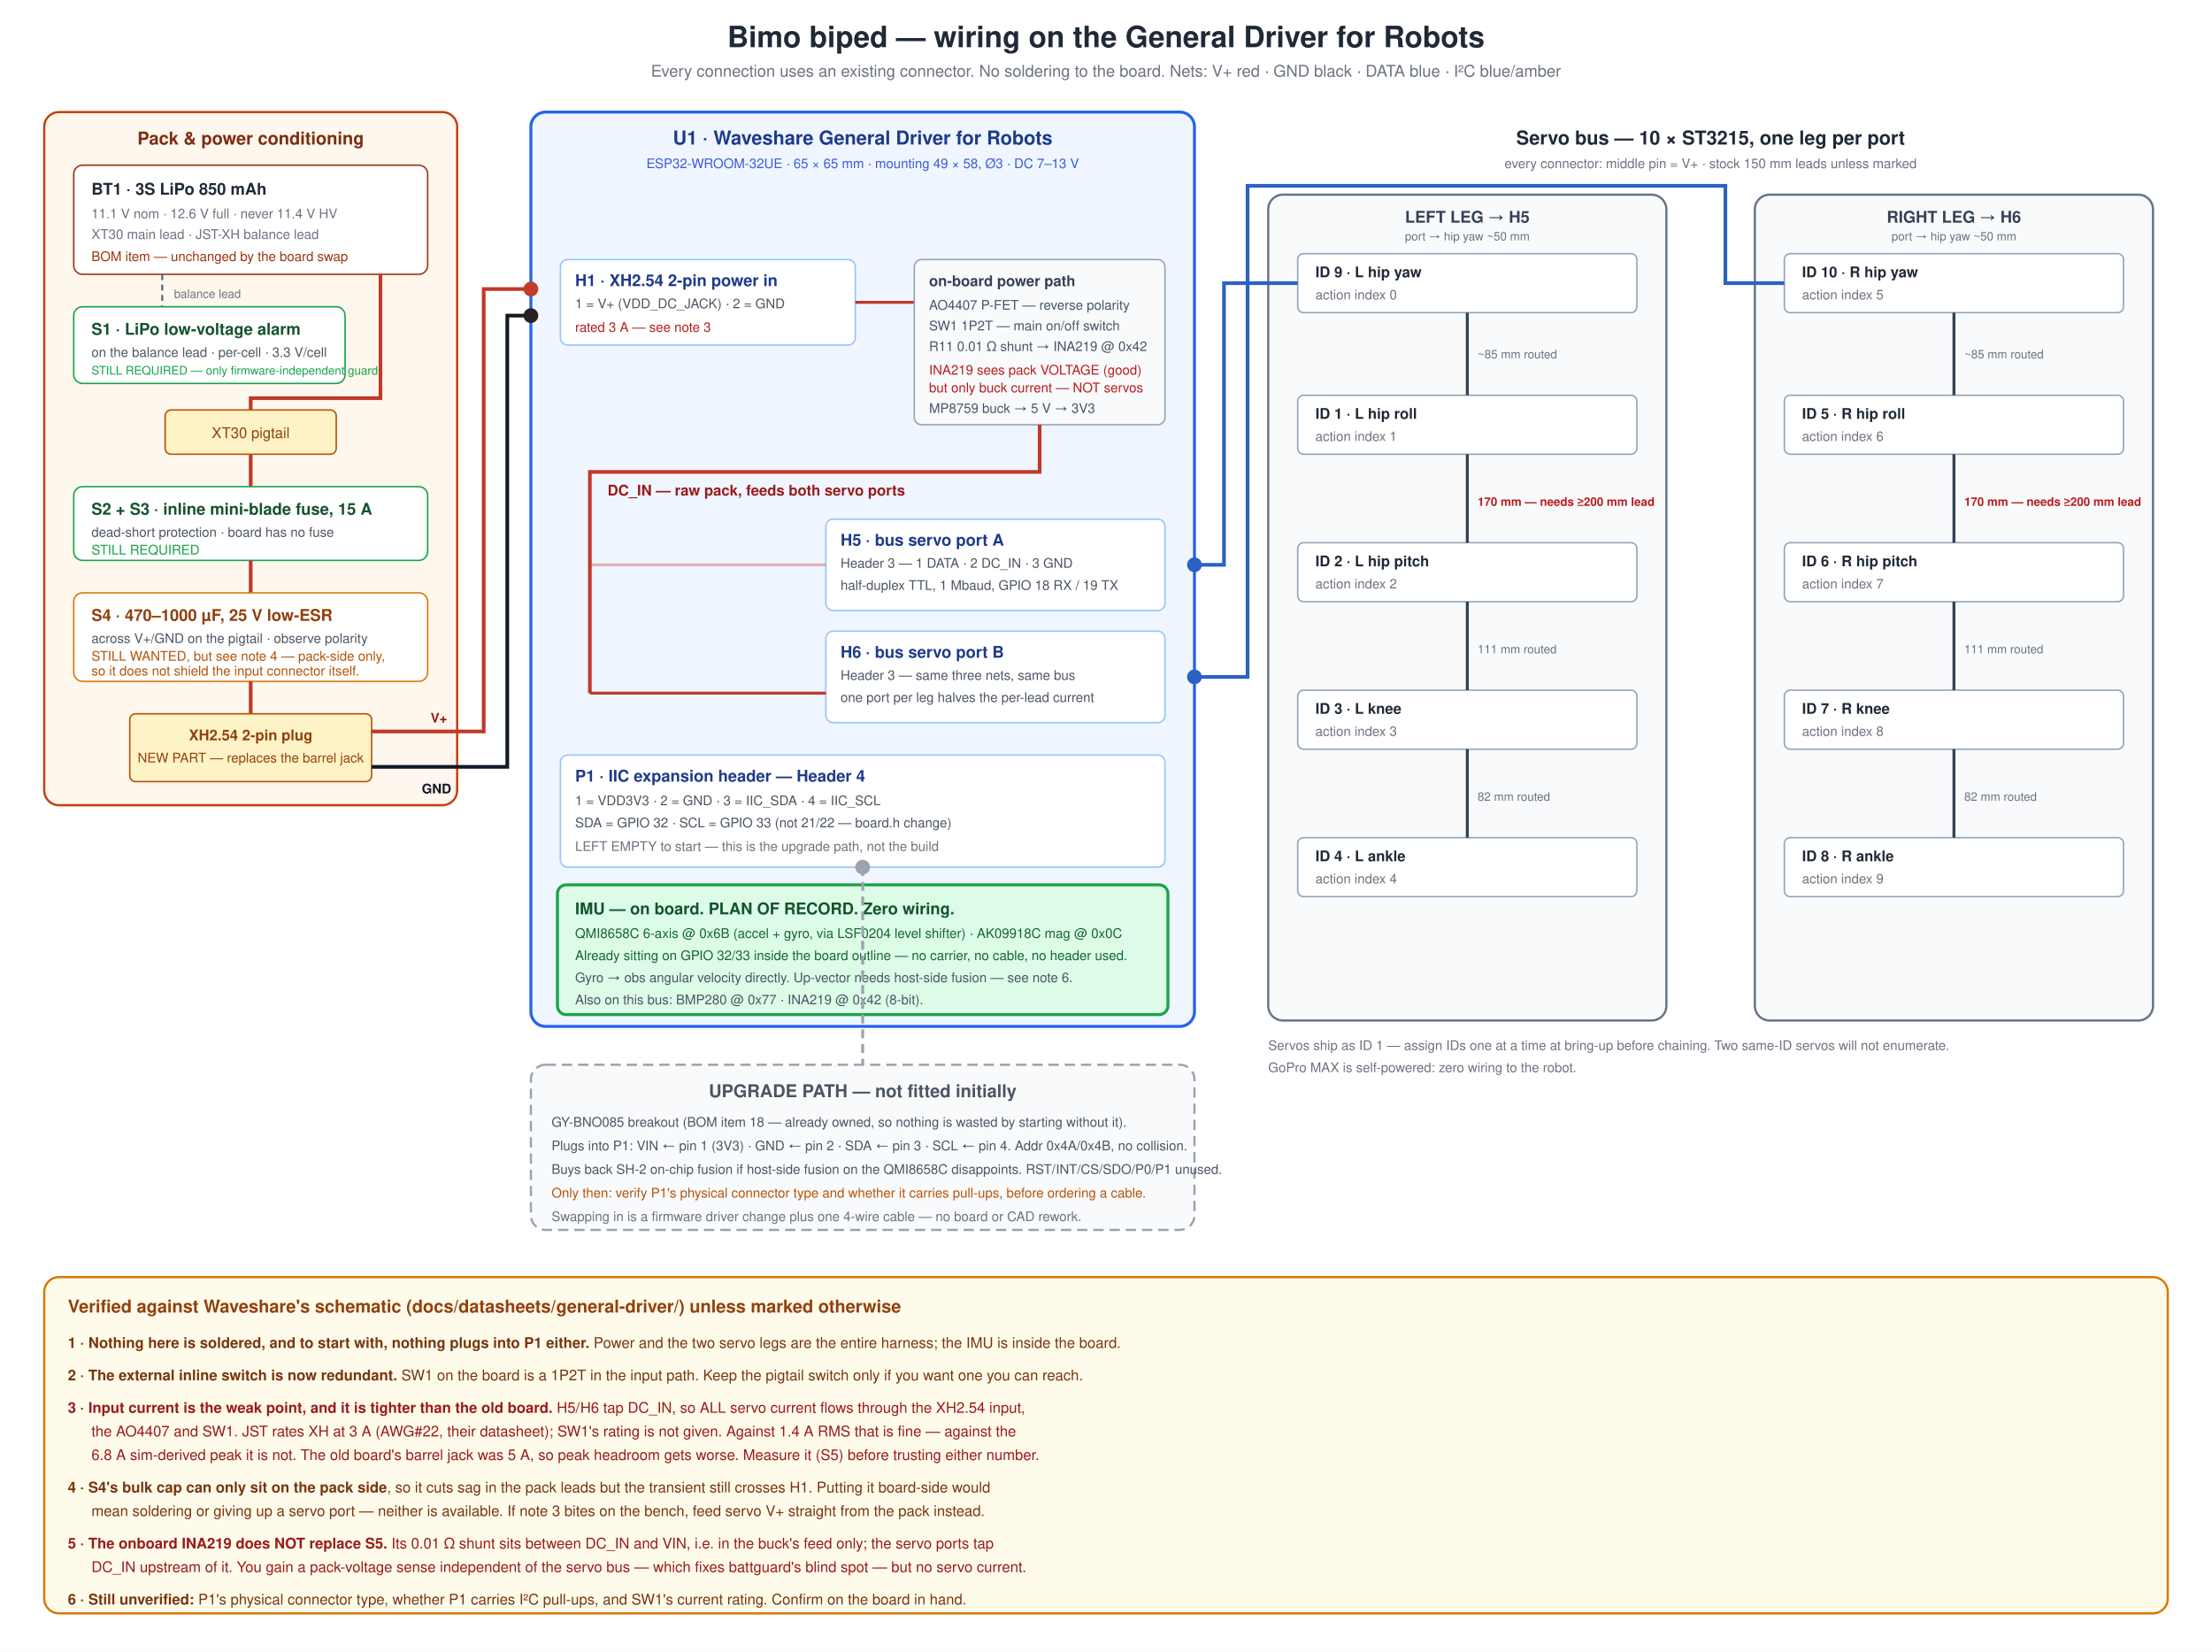
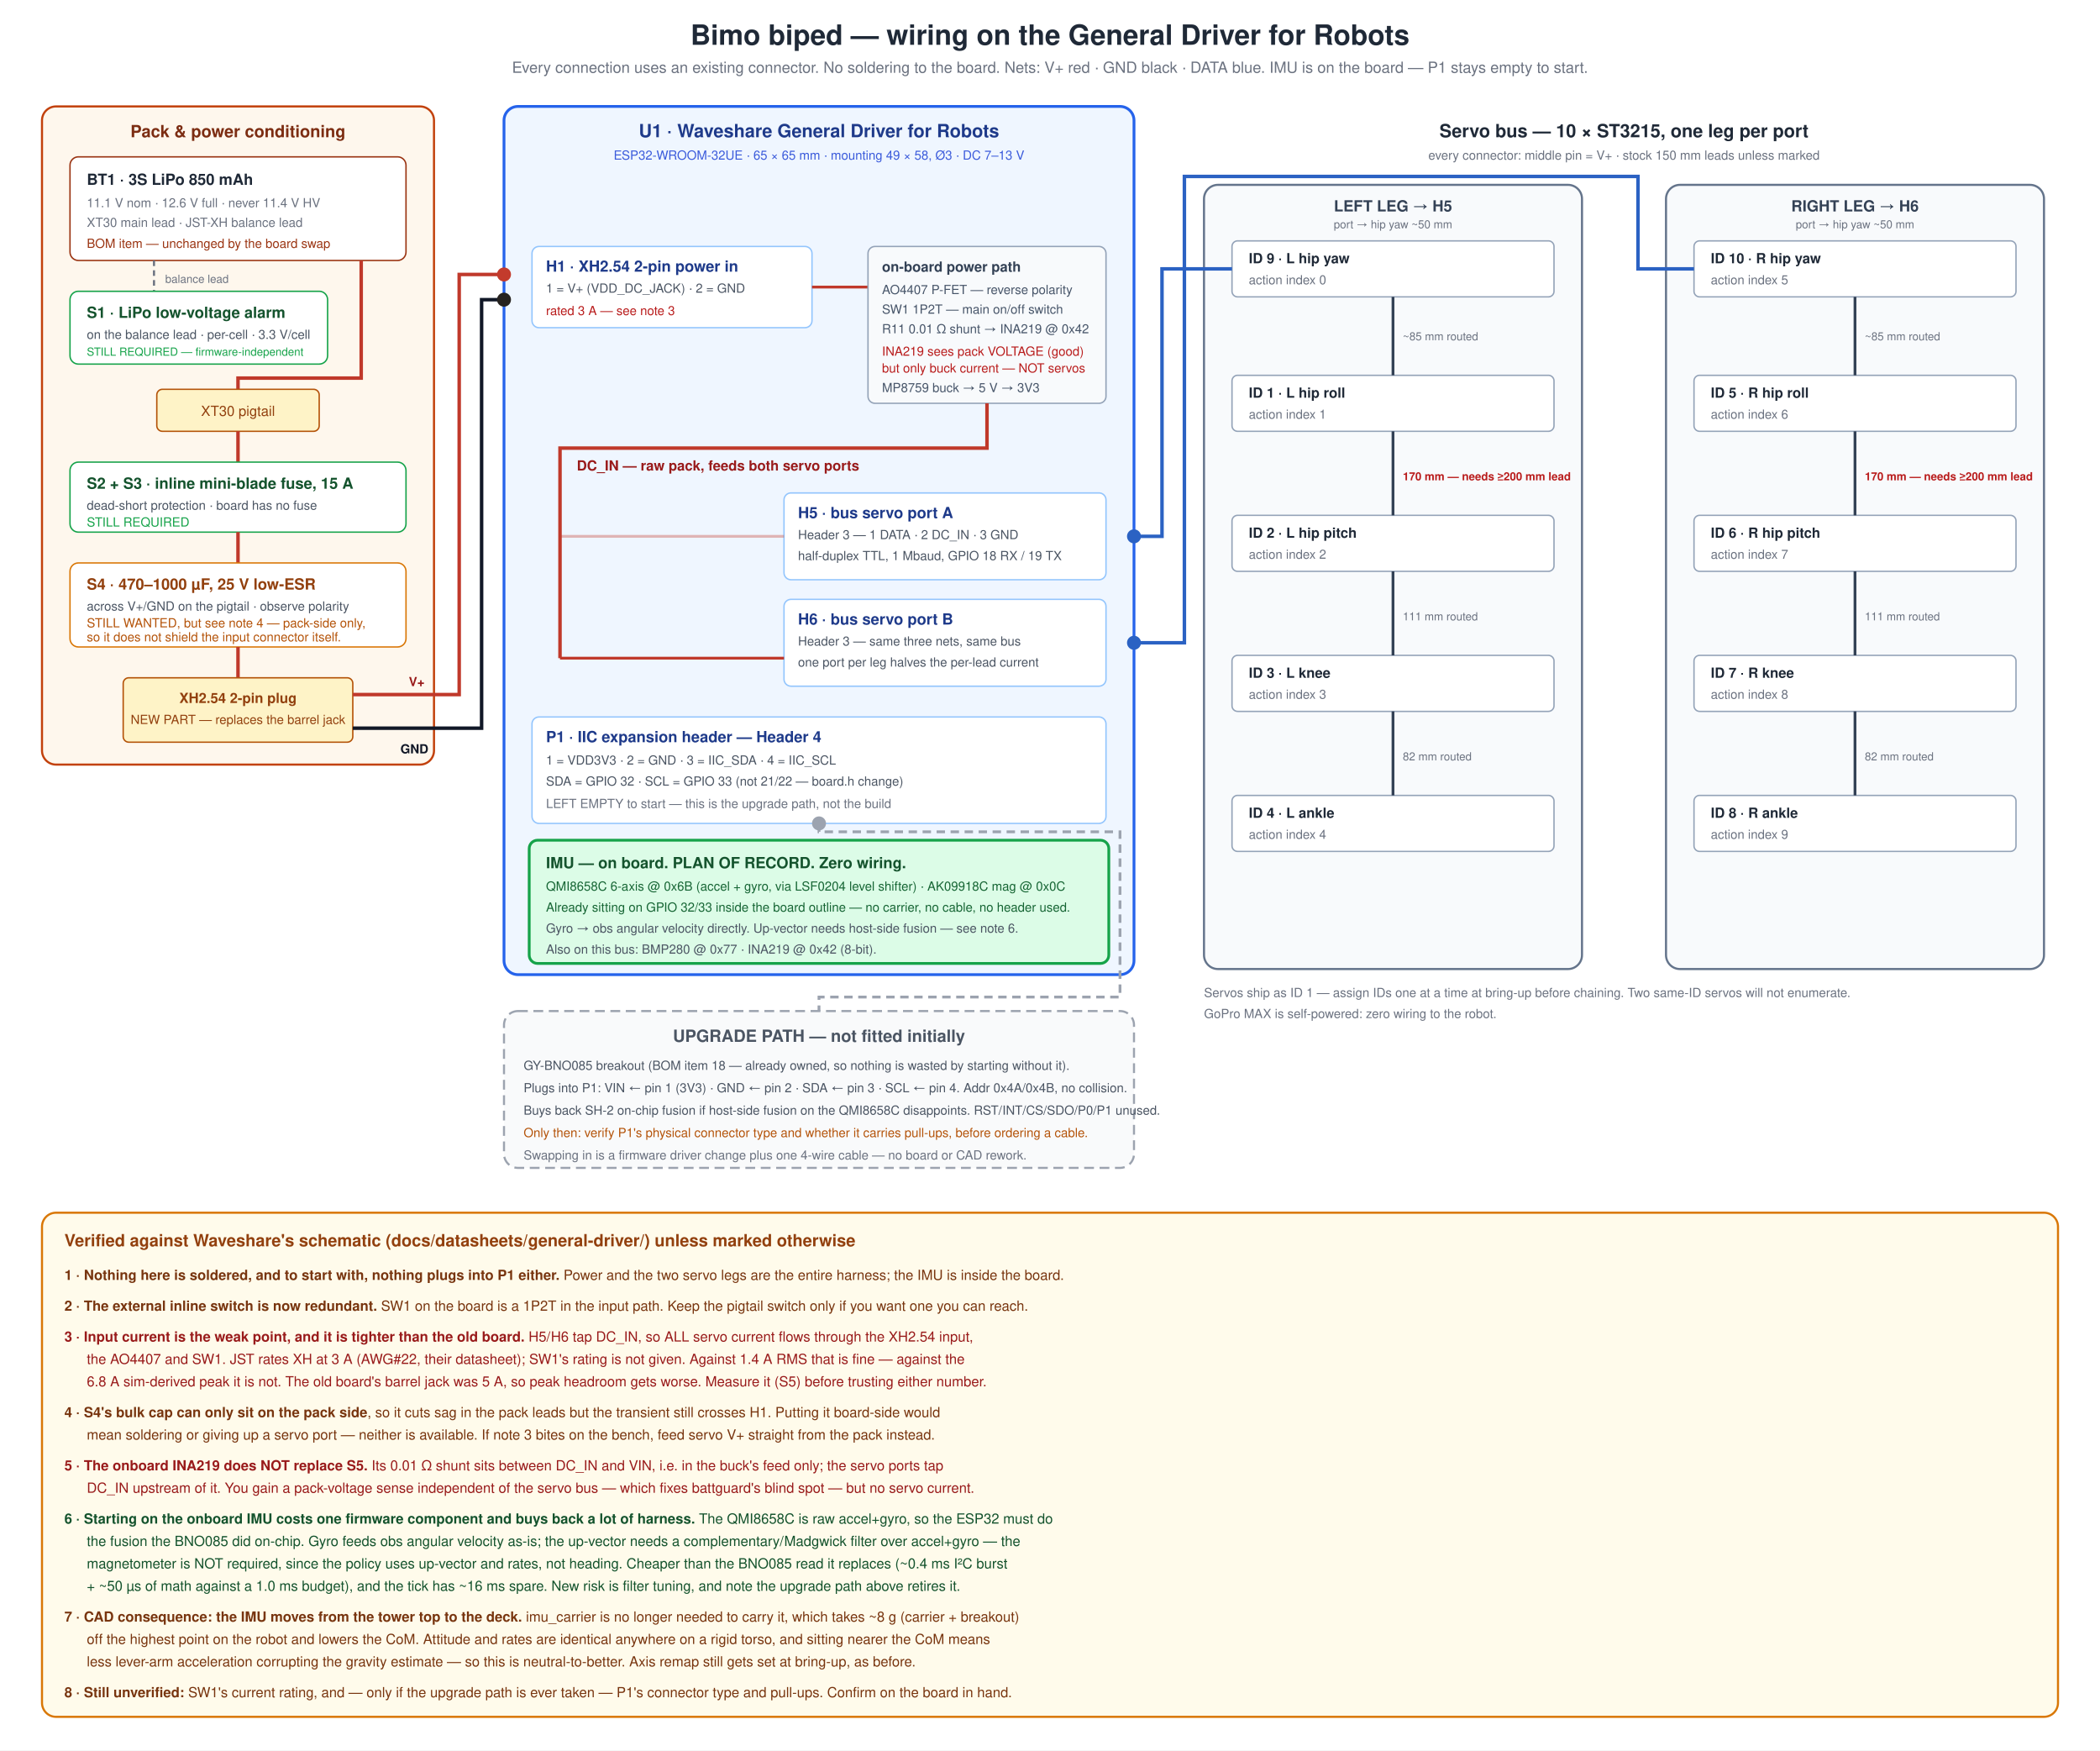
- <svg xmlns="http://www.w3.org/2000/svg" width="1500" height="1120" viewBox="0 0 1500 1120" font-family="Helvetica, Arial, sans-serif">
-   <rect width="1500" height="1120" fill="#ffffff" />
+ <svg xmlns="http://www.w3.org/2000/svg" width="1500" height="1250" viewBox="0 0 1500 1250" font-family="Helvetica, Arial, sans-serif">
+   <rect width="1500" height="1250" fill="#ffffff" />
  <text x="750" y="32" text-anchor="middle" font-size="20" font-weight="bold" fill="#1f2937">Bimo biped — wiring on the General Driver for Robots</text>
-   <text x="750" y="52" text-anchor="middle" font-size="11" fill="#6b7280">Every connection uses an existing connector. No soldering to the board. Nets: V+ red · GND black · DATA blue · I²C blue/amber</text>
+   <text x="750" y="52" text-anchor="middle" font-size="11" fill="#6b7280">Every connection uses an existing connector. No soldering to the board. Nets: V+ red · GND black · DATA blue. IMU is on the board — P1 stays empty to start.</text>
  <rect x="30" y="76" width="280" height="470" rx="10" fill="#fef7ed" stroke="#c2410c" stroke-width="1.5" />
  <text x="170" y="98" text-anchor="middle" font-size="12" font-weight="bold" fill="#7c2d12">Pack &amp; power conditioning</text>
  <rect x="50" y="112" width="240" height="74" rx="6" fill="#ffffff" stroke="#9a3412" />
  <text x="62" y="132" font-size="11" font-weight="bold" fill="#1f2937">BT1 · 3S LiPo 850 mAh</text>
  <text x="62" y="148" font-size="9" fill="#6b7280">11.1 V nom · 12.6 V full · never 11.4 V HV</text>
  <text x="62" y="162" font-size="9" fill="#6b7280">XT30 main lead · JST-XH balance lead</text>
  <text x="62" y="177" font-size="9" fill="#9a3412">BOM item — unchanged by the board swap</text>
  <line x1="110" y1="186" x2="110" y2="208" stroke="#6b7280" stroke-width="1.5" stroke-dasharray="4 3" />
  <text x="118" y="202" font-size="8" fill="#6b7280">balance lead</text>
  <rect x="50" y="208" width="184" height="52" rx="6" fill="#ffffff" stroke="#16a34a" />
  <text x="62" y="227" font-size="11" font-weight="bold" fill="#14532d">S1 · LiPo low-voltage alarm</text>
  <text x="62" y="242" font-size="9" fill="#4b5563">on the balance lead · per-cell · 3.3 V/cell</text>
-   <text x="62" y="254" font-size="8" fill="#16a34a">STILL REQUIRED — only firmware-independent guard</text>
+   <text x="62" y="254" font-size="8" fill="#16a34a">STILL REQUIRED — firmware-independent</text>
  <path d="M258 186 V 270 H 170 V 278" fill="none" stroke="#c0392b" stroke-width="2.5" />
  <rect x="112" y="278" width="116" height="30" rx="4" fill="#fef3c7" stroke="#b45309" />
  <text x="170" y="297" text-anchor="middle" font-size="10" fill="#92400e">XT30 pigtail</text>
  <line x1="170" y1="308" x2="170" y2="330" stroke="#c0392b" stroke-width="2.5" />
  <rect x="50" y="330" width="240" height="50" rx="6" fill="#ffffff" stroke="#16a34a" />
  <text x="62" y="349" font-size="11" font-weight="bold" fill="#14532d">S2 + S3 · inline mini-blade fuse, 15 A</text>
  <text x="62" y="364" font-size="9" fill="#4b5563">dead-short protection · board has no fuse</text>
  <text x="62" y="376" font-size="9" fill="#16a34a">STILL REQUIRED</text>
  <line x1="170" y1="380" x2="170" y2="402" stroke="#c0392b" stroke-width="2.5" />
  <rect x="50" y="402" width="240" height="60" rx="6" fill="#ffffff" stroke="#d97706" />
  <text x="62" y="421" font-size="11" font-weight="bold" fill="#92400e">S4 · 470–1000 µF, 25 V low-ESR</text>
  <text x="62" y="436" font-size="9" fill="#4b5563">across V+/GND on the pigtail · observe polarity</text>
  <text x="62" y="448" font-size="9" fill="#b45309">STILL WANTED, but see note 4 — pack-side only,</text>
  <text x="62" y="458" font-size="9" fill="#b45309">so it does not shield the input connector itself.</text>
  <line x1="170" y1="462" x2="170" y2="484" stroke="#c0392b" stroke-width="2.5" />
  <rect x="88" y="484" width="164" height="46" rx="4" fill="#fef3c7" stroke="#b45309" />
  <text x="170" y="502" text-anchor="middle" font-size="10" font-weight="bold" fill="#92400e">XH2.54 2-pin plug</text>
  <text x="170" y="517" text-anchor="middle" font-size="9" fill="#92400e">NEW PART — replaces the barrel jack</text>
  <path d="M252 496 H 328 V 196 H 360" fill="none" stroke="#c0392b" stroke-width="2.5" />
  <path d="M252 520 H 344 V 214 H 360" fill="none" stroke="#111827" stroke-width="2.5" />
  <text x="292" y="490" font-size="9" font-weight="bold" fill="#991b1b">V+</text>
  <text x="286" y="538" font-size="9" font-weight="bold" fill="#111827">GND</text>
  <rect x="360" y="76" width="450" height="620" rx="10" fill="#eff6ff" stroke="#2563eb" stroke-width="2" />
  <text x="585" y="98" text-anchor="middle" font-size="13" font-weight="bold" fill="#1e3a8a">U1 · Waveshare General Driver for Robots</text>
  <text x="585" y="114" text-anchor="middle" font-size="9" fill="#3b5bdb">ESP32-WROOM-32UE · 65 × 65 mm · mounting 49 × 58, Ø3 · DC 7–13 V</text>
  <circle cx="360" cy="196" r="5" fill="#c33b2c" />
  <circle cx="360" cy="214" r="5" fill="#26221f" />
  <rect x="380" y="176" width="200" height="58" rx="5" fill="#ffffff" stroke="#93c5fd" />
  <text x="390" y="194" font-size="11" font-weight="bold" fill="#1e3a8a">H1 · XH2.54 2-pin power in</text>
  <text x="390" y="209" font-size="9" fill="#4b5563">1 = V+ (VDD_DC_JACK) · 2 = GND</text>
  <text x="390" y="225" font-size="9" fill="#b91c1c">rated 3 A — see note 3</text>
  <path d="M580 205 H 620" stroke="#c0392b" stroke-width="2" />
  <rect x="620" y="176" width="170" height="112" rx="5" fill="#f8fafc" stroke="#94a3b8" />
  <text x="630" y="194" font-size="10" font-weight="bold" fill="#334155">on-board power path</text>
  <text x="630" y="210" font-size="9" fill="#475569">AO4407 P-FET — reverse polarity</text>
  <text x="630" y="224" font-size="9" fill="#475569">SW1 1P2T — main on/off switch</text>
  <text x="630" y="238" font-size="9" fill="#475569">R11 0.01 Ω shunt → INA219 @ 0x42</text>
  <text x="630" y="254" font-size="9" fill="#b91c1c">INA219 sees pack VOLTAGE (good)</text>
  <text x="630" y="266" font-size="9" fill="#b91c1c">but only buck current — NOT servos</text>
  <text x="630" y="280" font-size="9" fill="#475569">MP8759 buck → 5 V → 3V3</text>
  <path d="M705 288 V 320 H 400 V 470" fill="none" stroke="#c0392b" stroke-width="2.5" />
  <text x="412" y="336" font-size="10" font-weight="bold" fill="#991b1b">DC_IN — raw pack, feeds both servo ports</text>
  <rect x="560" y="352" width="230" height="62" rx="5" fill="#ffffff" stroke="#93c5fd" />
  <text x="570" y="370" font-size="11" font-weight="bold" fill="#1e3a8a">H5 · bus servo port A</text>
  <text x="570" y="385" font-size="9" fill="#4b5563">Header 3 — 1 DATA · 2 DC_IN · 3 GND</text>
  <text x="570" y="400" font-size="9" fill="#4b5563">half-duplex TTL, 1 Mbaud, GPIO 18 RX / 19 TX</text>
  <circle cx="810" cy="383" r="5" fill="#2b62c3" />
  <rect x="560" y="428" width="230" height="62" rx="5" fill="#ffffff" stroke="#93c5fd" />
  <text x="570" y="446" font-size="11" font-weight="bold" fill="#1e3a8a">H6 · bus servo port B</text>
  <text x="570" y="461" font-size="9" fill="#4b5563">Header 3 — same three nets, same bus</text>
  <text x="570" y="476" font-size="9" fill="#4b5563">one port per leg halves the per-lead current</text>
  <circle cx="810" cy="459" r="5" fill="#2b62c3" />
  <path d="M400 470 H 560" stroke="#c0392b" stroke-width="2" />
  <path d="M400 383 H 560" stroke="#c0392b" stroke-width="2" opacity="0.35" />
  <rect x="380" y="512" width="410" height="76" rx="5" fill="#ffffff" stroke="#93c5fd" />
  <text x="390" y="530" font-size="11" font-weight="bold" fill="#1e3a8a">P1 · IIC expansion header — Header 4</text>
  <text x="390" y="546" font-size="9" fill="#4b5563">1 = VDD3V3 · 2 = GND · 3 = IIC_SDA · 4 = IIC_SCL</text>
  <text x="390" y="561" font-size="9" fill="#4b5563">SDA = GPIO 32 · SCL = GPIO 33 (not 21/22 — board.h change)</text>
  <text x="390" y="577" font-size="9" fill="#6b7280">LEFT EMPTY to start — this is the upgrade path, not the build</text>
  <circle cx="585" cy="588" r="5" fill="#9ca3af" />
  <rect x="378" y="600" width="414" height="88" rx="6" fill="#dcfce7" stroke="#16a34a" stroke-width="2" />
  <text x="390" y="620" font-size="11" font-weight="bold" fill="#14532d">IMU — on board. PLAN OF RECORD. Zero wiring.</text>
  <text x="390" y="636" font-size="9" fill="#166534">QMI8658C 6-axis @ 0x6B (accel + gyro, via LSF0204 level shifter) · AK09918C mag @ 0x0C</text>
  <text x="390" y="651" font-size="9" fill="#166534">Already sitting on GPIO 32/33 inside the board outline — no carrier, no cable, no header used.</text>
  <text x="390" y="666" font-size="9" fill="#4b5563">Gyro → obs angular velocity directly. Up-vector needs host-side fusion — see note 6.</text>
  <text x="390" y="681" font-size="9" fill="#4b5563">Also on this bus: BMP280 @ 0x77 · INA219 @ 0x42 (8-bit).</text>
  <rect x="360" y="722" width="450" height="112" rx="10" fill="#f9fafb" stroke="#9ca3af" stroke-width="1.5" stroke-dasharray="7 4" />
  <text x="585" y="744" text-anchor="middle" font-size="12" font-weight="bold" fill="#4b5563">UPGRADE PATH — not fitted initially</text>
  <text x="374" y="764" font-size="9" fill="#4b5563">GY-BNO085 breakout (BOM item 18 — already owned, so nothing is wasted by starting without it).</text>
  <text x="374" y="780" font-size="9" fill="#4b5563">Plugs into P1: VIN ← pin 1 (3V3) · GND ← pin 2 · SDA ← pin 3 · SCL ← pin 4. Addr 0x4A/0x4B, no collision.</text>
  <text x="374" y="796" font-size="9" fill="#4b5563">Buys back SH-2 on-chip fusion if host-side fusion on the QMI8658C disappoints. RST/INT/CS/SDO/P0/P1 unused.</text>
  <text x="374" y="812" font-size="9" fill="#b45309">Only then: verify P1's physical connector type and whether it carries pull-ups, before ordering a cable.</text>
  <text x="374" y="828" font-size="9" fill="#6b7280">Swapping in is a firmware driver change plus one 4-wire cable — no board or CAD rework.</text>
-   <path d="M585 588 V 722" stroke="#9ca3af" stroke-width="2" stroke-dasharray="6 4" />
+   <path d="M585 588 V 594 H 800 V 712 H 585 V 722" fill="none" stroke="#9ca3af" stroke-width="2" stroke-dasharray="6 4" />
  <text x="1160" y="98" text-anchor="middle" font-size="13" font-weight="bold" fill="#1f2937">Servo bus — 10 × ST3215, one leg per port</text>
  <text x="1160" y="114" text-anchor="middle" font-size="9" fill="#6b7280">every connector: middle pin = V+ · stock 150 mm leads unless marked</text>
  <rect x="860" y="132" width="270" height="560" rx="10" fill="#f8fafc" stroke="#64748b" stroke-width="1.5" />
  <text x="995" y="151" text-anchor="middle" font-size="11" font-weight="bold" fill="#334155">LEFT LEG → H5</text>
  <text x="995" y="163" text-anchor="middle" font-size="8" fill="#6b7280">port → hip yaw ~50 mm</text>
  <g font-size="10">
    <rect x="880" y="172" width="230" height="40" rx="4" fill="#ffffff" stroke="#94a3b8" />
    <text x="892" y="188" font-weight="bold" fill="#1f2937">ID 9 · L hip yaw</text>
    <text x="892" y="203" font-size="9" fill="#6b7280">action index 0</text>
    <rect x="880" y="268" width="230" height="40" rx="4" fill="#ffffff" stroke="#94a3b8" />
    <text x="892" y="284" font-weight="bold" fill="#1f2937">ID 1 · L hip roll</text>
    <text x="892" y="299" font-size="9" fill="#6b7280">action index 1</text>
    <rect x="880" y="368" width="230" height="40" rx="4" fill="#ffffff" stroke="#94a3b8" />
    <text x="892" y="384" font-weight="bold" fill="#1f2937">ID 2 · L hip pitch</text>
    <text x="892" y="399" font-size="9" fill="#6b7280">action index 2</text>
    <rect x="880" y="468" width="230" height="40" rx="4" fill="#ffffff" stroke="#94a3b8" />
    <text x="892" y="484" font-weight="bold" fill="#1f2937">ID 3 · L knee</text>
    <text x="892" y="499" font-size="9" fill="#6b7280">action index 3</text>
    <rect x="880" y="568" width="230" height="40" rx="4" fill="#ffffff" stroke="#94a3b8" />
    <text x="892" y="584" font-weight="bold" fill="#1f2937">ID 4 · L ankle</text>
    <text x="892" y="599" font-size="9" fill="#6b7280">action index 4</text>
  </g>
  <g stroke="#334155" stroke-width="2" fill="none">
    <path d="M995 212 V 268" />
    <path d="M995 308 V 368" />
    <path d="M995 408 V 468" />
    <path d="M995 508 V 568" />
  </g>
  <g font-size="8" fill="#6b7280">
    <text x="1002" y="243">~85 mm routed</text>
    <text x="1002" y="343" fill="#b91c1c" font-weight="bold">170 mm — needs ≥200 mm lead</text>
    <text x="1002" y="443">111 mm routed</text>
    <text x="1002" y="543">82 mm routed</text>
  </g>
  <path d="M810 383 H 830 V 192 H 880" fill="none" stroke="#2b62c3" stroke-width="2.5" />
  <rect x="1190" y="132" width="270" height="560" rx="10" fill="#f8fafc" stroke="#64748b" stroke-width="1.5" />
  <text x="1325" y="151" text-anchor="middle" font-size="11" font-weight="bold" fill="#334155">RIGHT LEG → H6</text>
  <text x="1325" y="163" text-anchor="middle" font-size="8" fill="#6b7280">port → hip yaw ~50 mm</text>
  <g font-size="10">
    <rect x="1210" y="172" width="230" height="40" rx="4" fill="#ffffff" stroke="#94a3b8" />
    <text x="1222" y="188" font-weight="bold" fill="#1f2937">ID 10 · R hip yaw</text>
    <text x="1222" y="203" font-size="9" fill="#6b7280">action index 5</text>
    <rect x="1210" y="268" width="230" height="40" rx="4" fill="#ffffff" stroke="#94a3b8" />
    <text x="1222" y="284" font-weight="bold" fill="#1f2937">ID 5 · R hip roll</text>
    <text x="1222" y="299" font-size="9" fill="#6b7280">action index 6</text>
    <rect x="1210" y="368" width="230" height="40" rx="4" fill="#ffffff" stroke="#94a3b8" />
    <text x="1222" y="384" font-weight="bold" fill="#1f2937">ID 6 · R hip pitch</text>
    <text x="1222" y="399" font-size="9" fill="#6b7280">action index 7</text>
    <rect x="1210" y="468" width="230" height="40" rx="4" fill="#ffffff" stroke="#94a3b8" />
    <text x="1222" y="484" font-weight="bold" fill="#1f2937">ID 7 · R knee</text>
    <text x="1222" y="499" font-size="9" fill="#6b7280">action index 8</text>
    <rect x="1210" y="568" width="230" height="40" rx="4" fill="#ffffff" stroke="#94a3b8" />
    <text x="1222" y="584" font-weight="bold" fill="#1f2937">ID 8 · R ankle</text>
    <text x="1222" y="599" font-size="9" fill="#6b7280">action index 9</text>
  </g>
  <g stroke="#334155" stroke-width="2" fill="none">
    <path d="M1325 212 V 268" />
    <path d="M1325 308 V 368" />
    <path d="M1325 408 V 468" />
    <path d="M1325 508 V 568" />
  </g>
  <g font-size="8" fill="#6b7280">
    <text x="1332" y="243">~85 mm routed</text>
    <text x="1332" y="343" fill="#b91c1c" font-weight="bold">170 mm — needs ≥200 mm lead</text>
    <text x="1332" y="443">111 mm routed</text>
    <text x="1332" y="543">82 mm routed</text>
  </g>
  <path d="M810 459 H 846 V 126 H 1170 V 192 H 1210" fill="none" stroke="#2b62c3" stroke-width="2.5" />
  <text x="860" y="712" font-size="9" fill="#6b7280">Servos ship as ID 1 — assign IDs one at a time at bring-up before chaining. Two same-ID servos will not enumerate.</text>
  <text x="860" y="727" font-size="9" fill="#6b7280">GoPro MAX is self-powered: zero wiring to the robot.</text>
-   <rect x="30" y="866" width="1440" height="228" rx="10" fill="#fffbeb" stroke="#d97706" stroke-width="1.5" />
+   <rect x="30" y="866" width="1440" height="360" rx="10" fill="#fffbeb" stroke="#d97706" stroke-width="1.5" />
  <text x="46" y="890" font-size="12" font-weight="bold" fill="#92400e">Verified against Waveshare's schematic (docs/datasheets/general-driver/) unless marked otherwise</text>
  <g font-size="10" fill="#78350f">
    <text x="46" y="914">
      <tspan font-weight="bold">1 · Nothing here is soldered, and to start with, nothing plugs into P1 either.</tspan> Power and the two servo legs are the entire harness; the IMU is inside the board.</text>
    <text x="46" y="936">
      <tspan font-weight="bold">2 · The external inline switch is now redundant.</tspan> SW1 on the board is a 1P2T in the input path. Keep the pigtail switch only if you want one you can reach.</text>
    <text x="46" y="958" fill="#991b1b">
      <tspan font-weight="bold">3 · Input current is the weak point, and it is tighter than the old board.</tspan> H5/H6 tap DC_IN, so ALL servo current flows through the XH2.54 input,</text>
    <text x="62" y="974" fill="#991b1b">the AO4407 and SW1. JST rates XH at 3 A (AWG#22, their datasheet); SW1's rating is not given. Against 1.4 A RMS that is fine — against the</text>
    <text x="62" y="990" fill="#991b1b">6.8 A sim-derived peak it is not. The old board's barrel jack was 5 A, so peak headroom gets worse. Measure it (S5) before trusting either number.</text>
    <text x="46" y="1012">
      <tspan font-weight="bold">4 · S4's bulk cap can only sit on the pack side</tspan>, so it cuts sag in the pack leads but the transient still crosses H1. Putting it board-side would</text>
    <text x="62" y="1028">mean soldering or giving up a servo port — neither is available. If note 3 bites on the bench, feed servo V+ straight from the pack instead.</text>
    <text x="46" y="1050" fill="#991b1b">
      <tspan font-weight="bold">5 · The onboard INA219 does NOT replace S5.</tspan> Its 0.01 Ω shunt sits between DC_IN and VIN, i.e. in the buck's feed only; the servo ports tap</text>
    <text x="62" y="1066" fill="#991b1b">DC_IN upstream of it. You gain a pack-voltage sense independent of the servo bus — which fixes battguard's blind spot — but no servo current.</text>
-     <text x="46" y="1088">
-       <tspan font-weight="bold">6 · Still unverified:</tspan> P1's physical connector type, whether P1 carries I²C pull-ups, and SW1's current rating. Confirm on the board in hand.</text>
+     <text x="46" y="1088" fill="#14532d">
+       <tspan font-weight="bold">6 · Starting on the onboard IMU costs one firmware component and buys back a lot of harness.</tspan> The QMI8658C is raw accel+gyro, so the ESP32 must do</text>
+     <text x="62" y="1104" fill="#14532d">the fusion the BNO085 did on-chip. Gyro feeds obs angular velocity as-is; the up-vector needs a complementary/Madgwick filter over accel+gyro — the</text>
+     <text x="62" y="1120" fill="#14532d">magnetometer is NOT required, since the policy uses up-vector and rates, not heading. Cheaper than the BNO085 read it replaces (~0.4 ms I²C burst</text>
+     <text x="62" y="1136" fill="#14532d">+ ~50 µs of math against a 1.0 ms budget), and the tick has ~16 ms spare. New risk is filter tuning, and note the upgrade path above retires it.</text>
+     <text x="46" y="1158">
+       <tspan font-weight="bold">7 · CAD consequence: the IMU moves from the tower top to the deck.</tspan> imu_carrier is no longer needed to carry it, which takes ~8 g (carrier + breakout)</text>
+     <text x="62" y="1174">off the highest point on the robot and lowers the CoM. Attitude and rates are identical anywhere on a rigid torso, and sitting nearer the CoM means</text>
+     <text x="62" y="1190">less lever-arm acceleration corrupting the gravity estimate — so this is neutral-to-better. Axis remap still gets set at bring-up, as before.</text>
+     <text x="46" y="1212">
+       <tspan font-weight="bold">8 · Still unverified:</tspan> SW1's current rating, and — only if the upgrade path is ever taken — P1's connector type and pull-ups. Confirm on the board in hand.</text>
  </g>
</svg>
